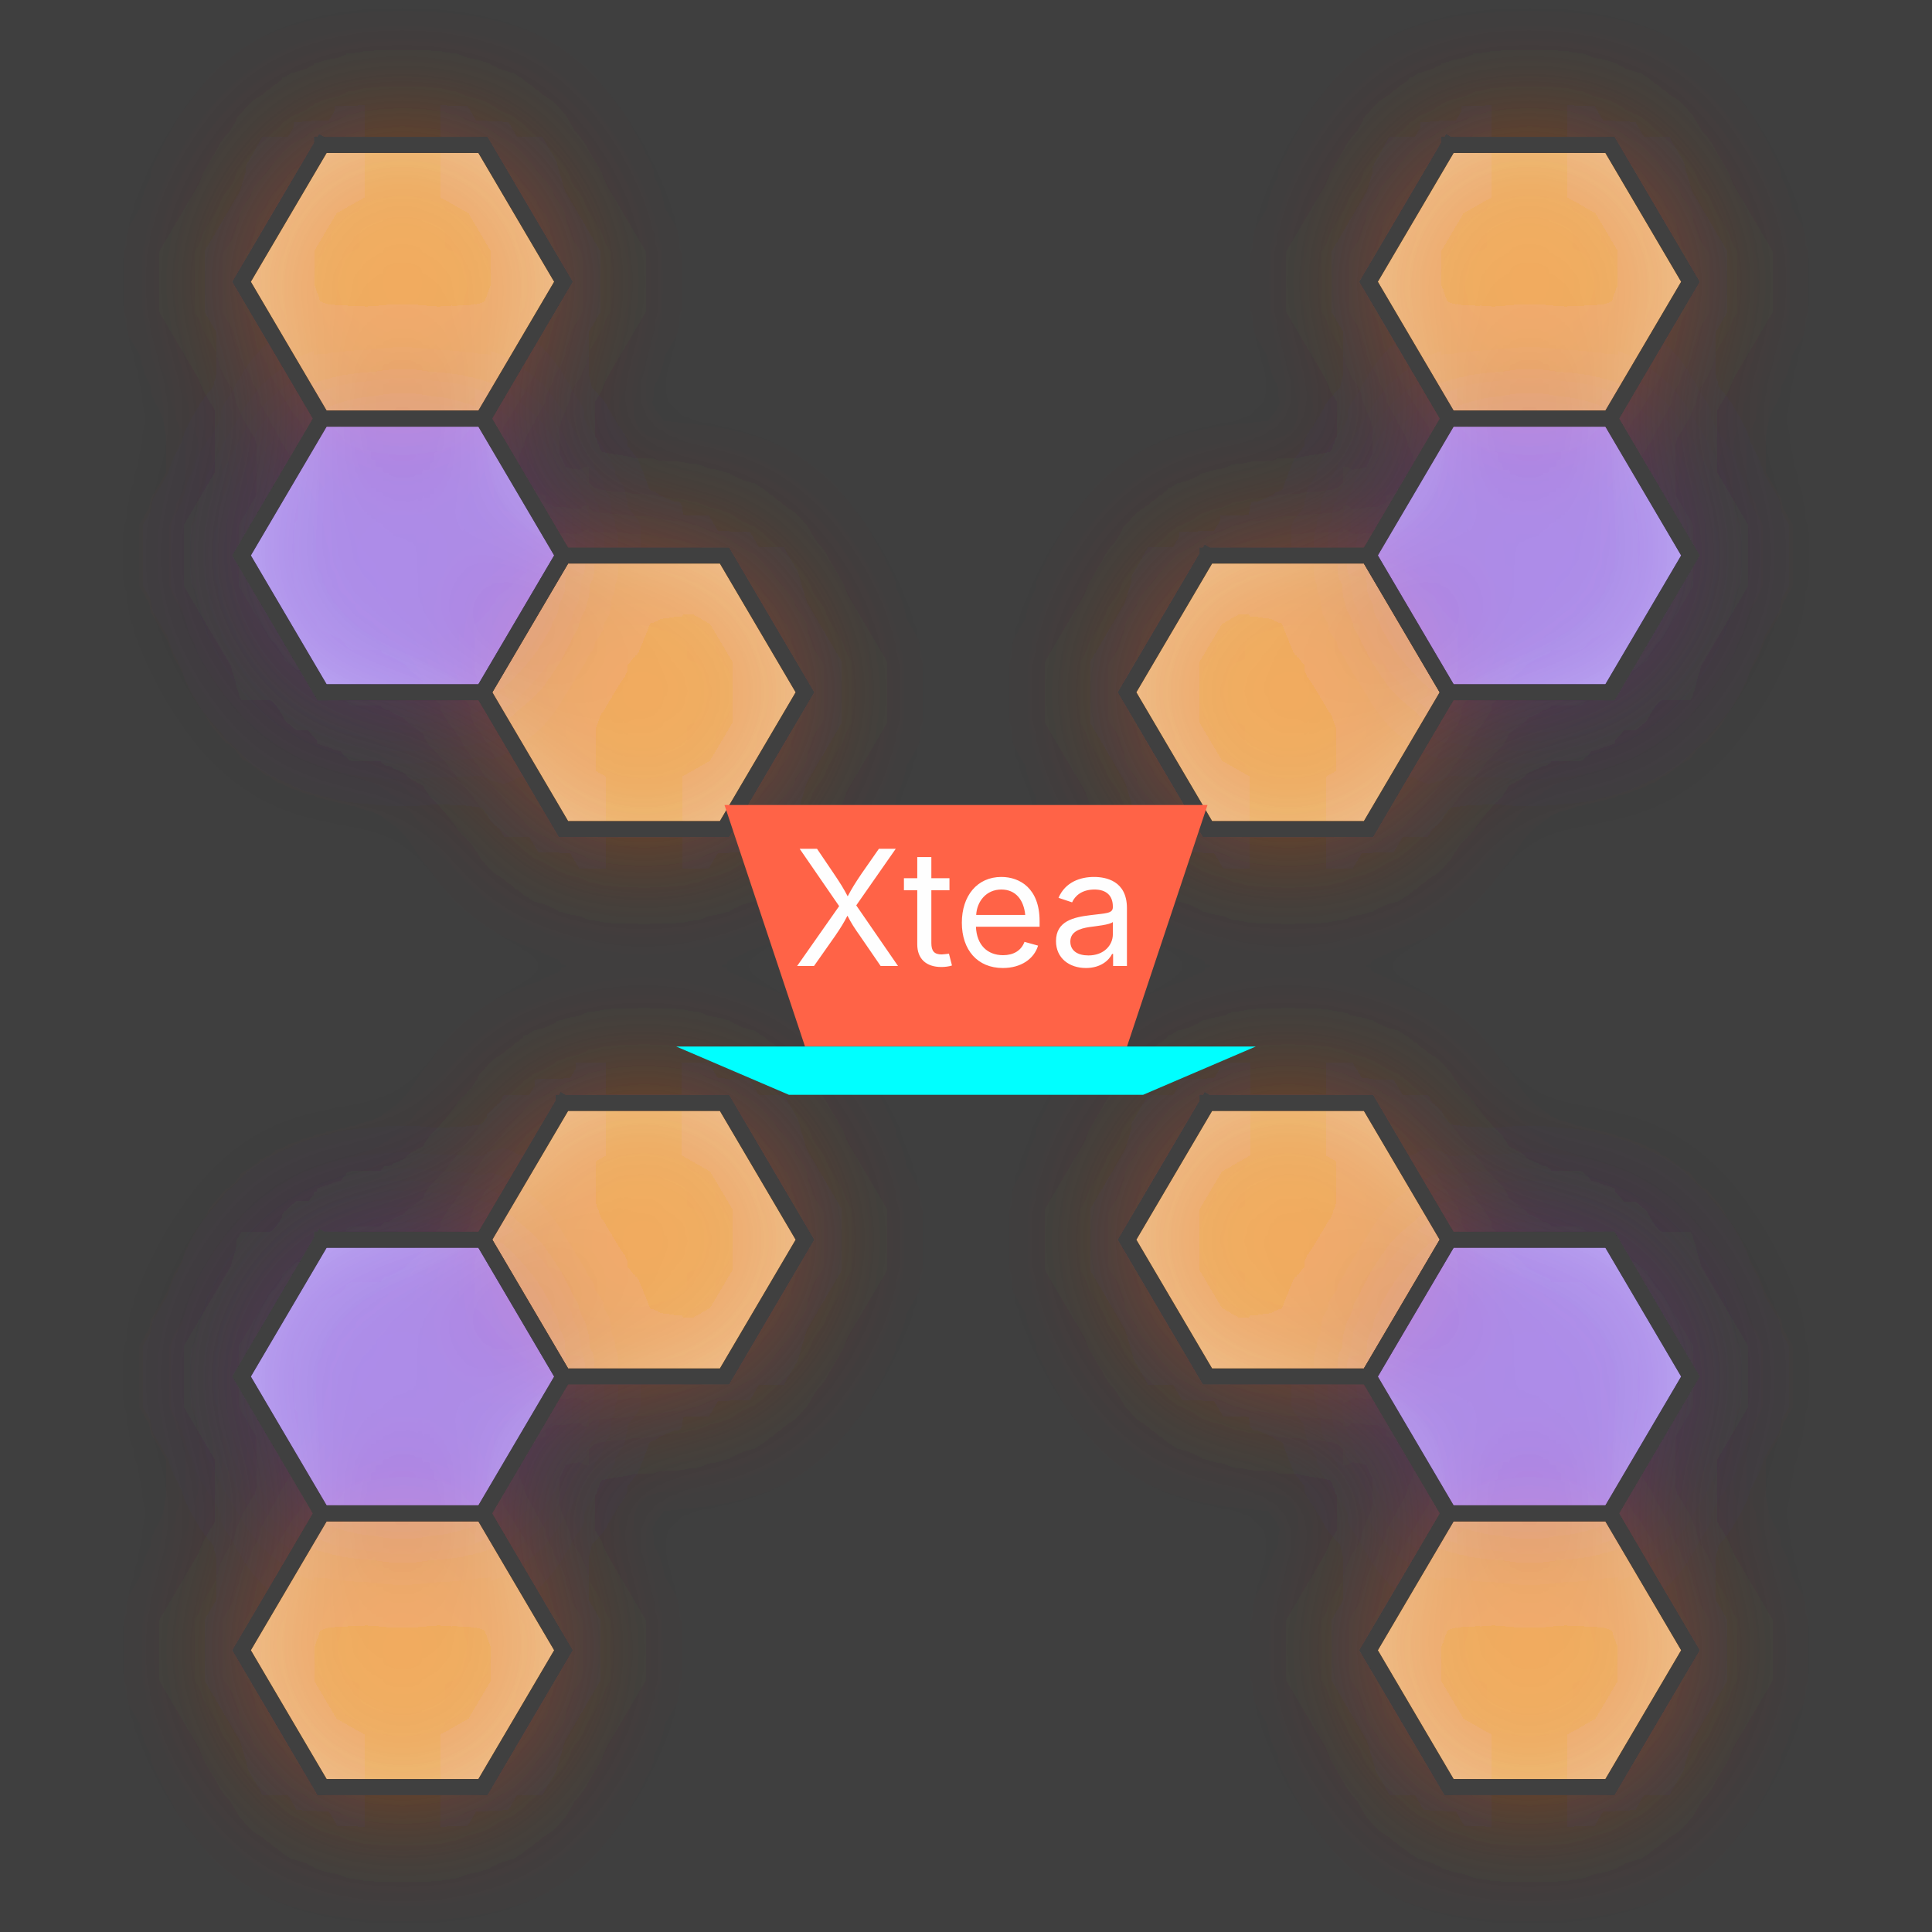
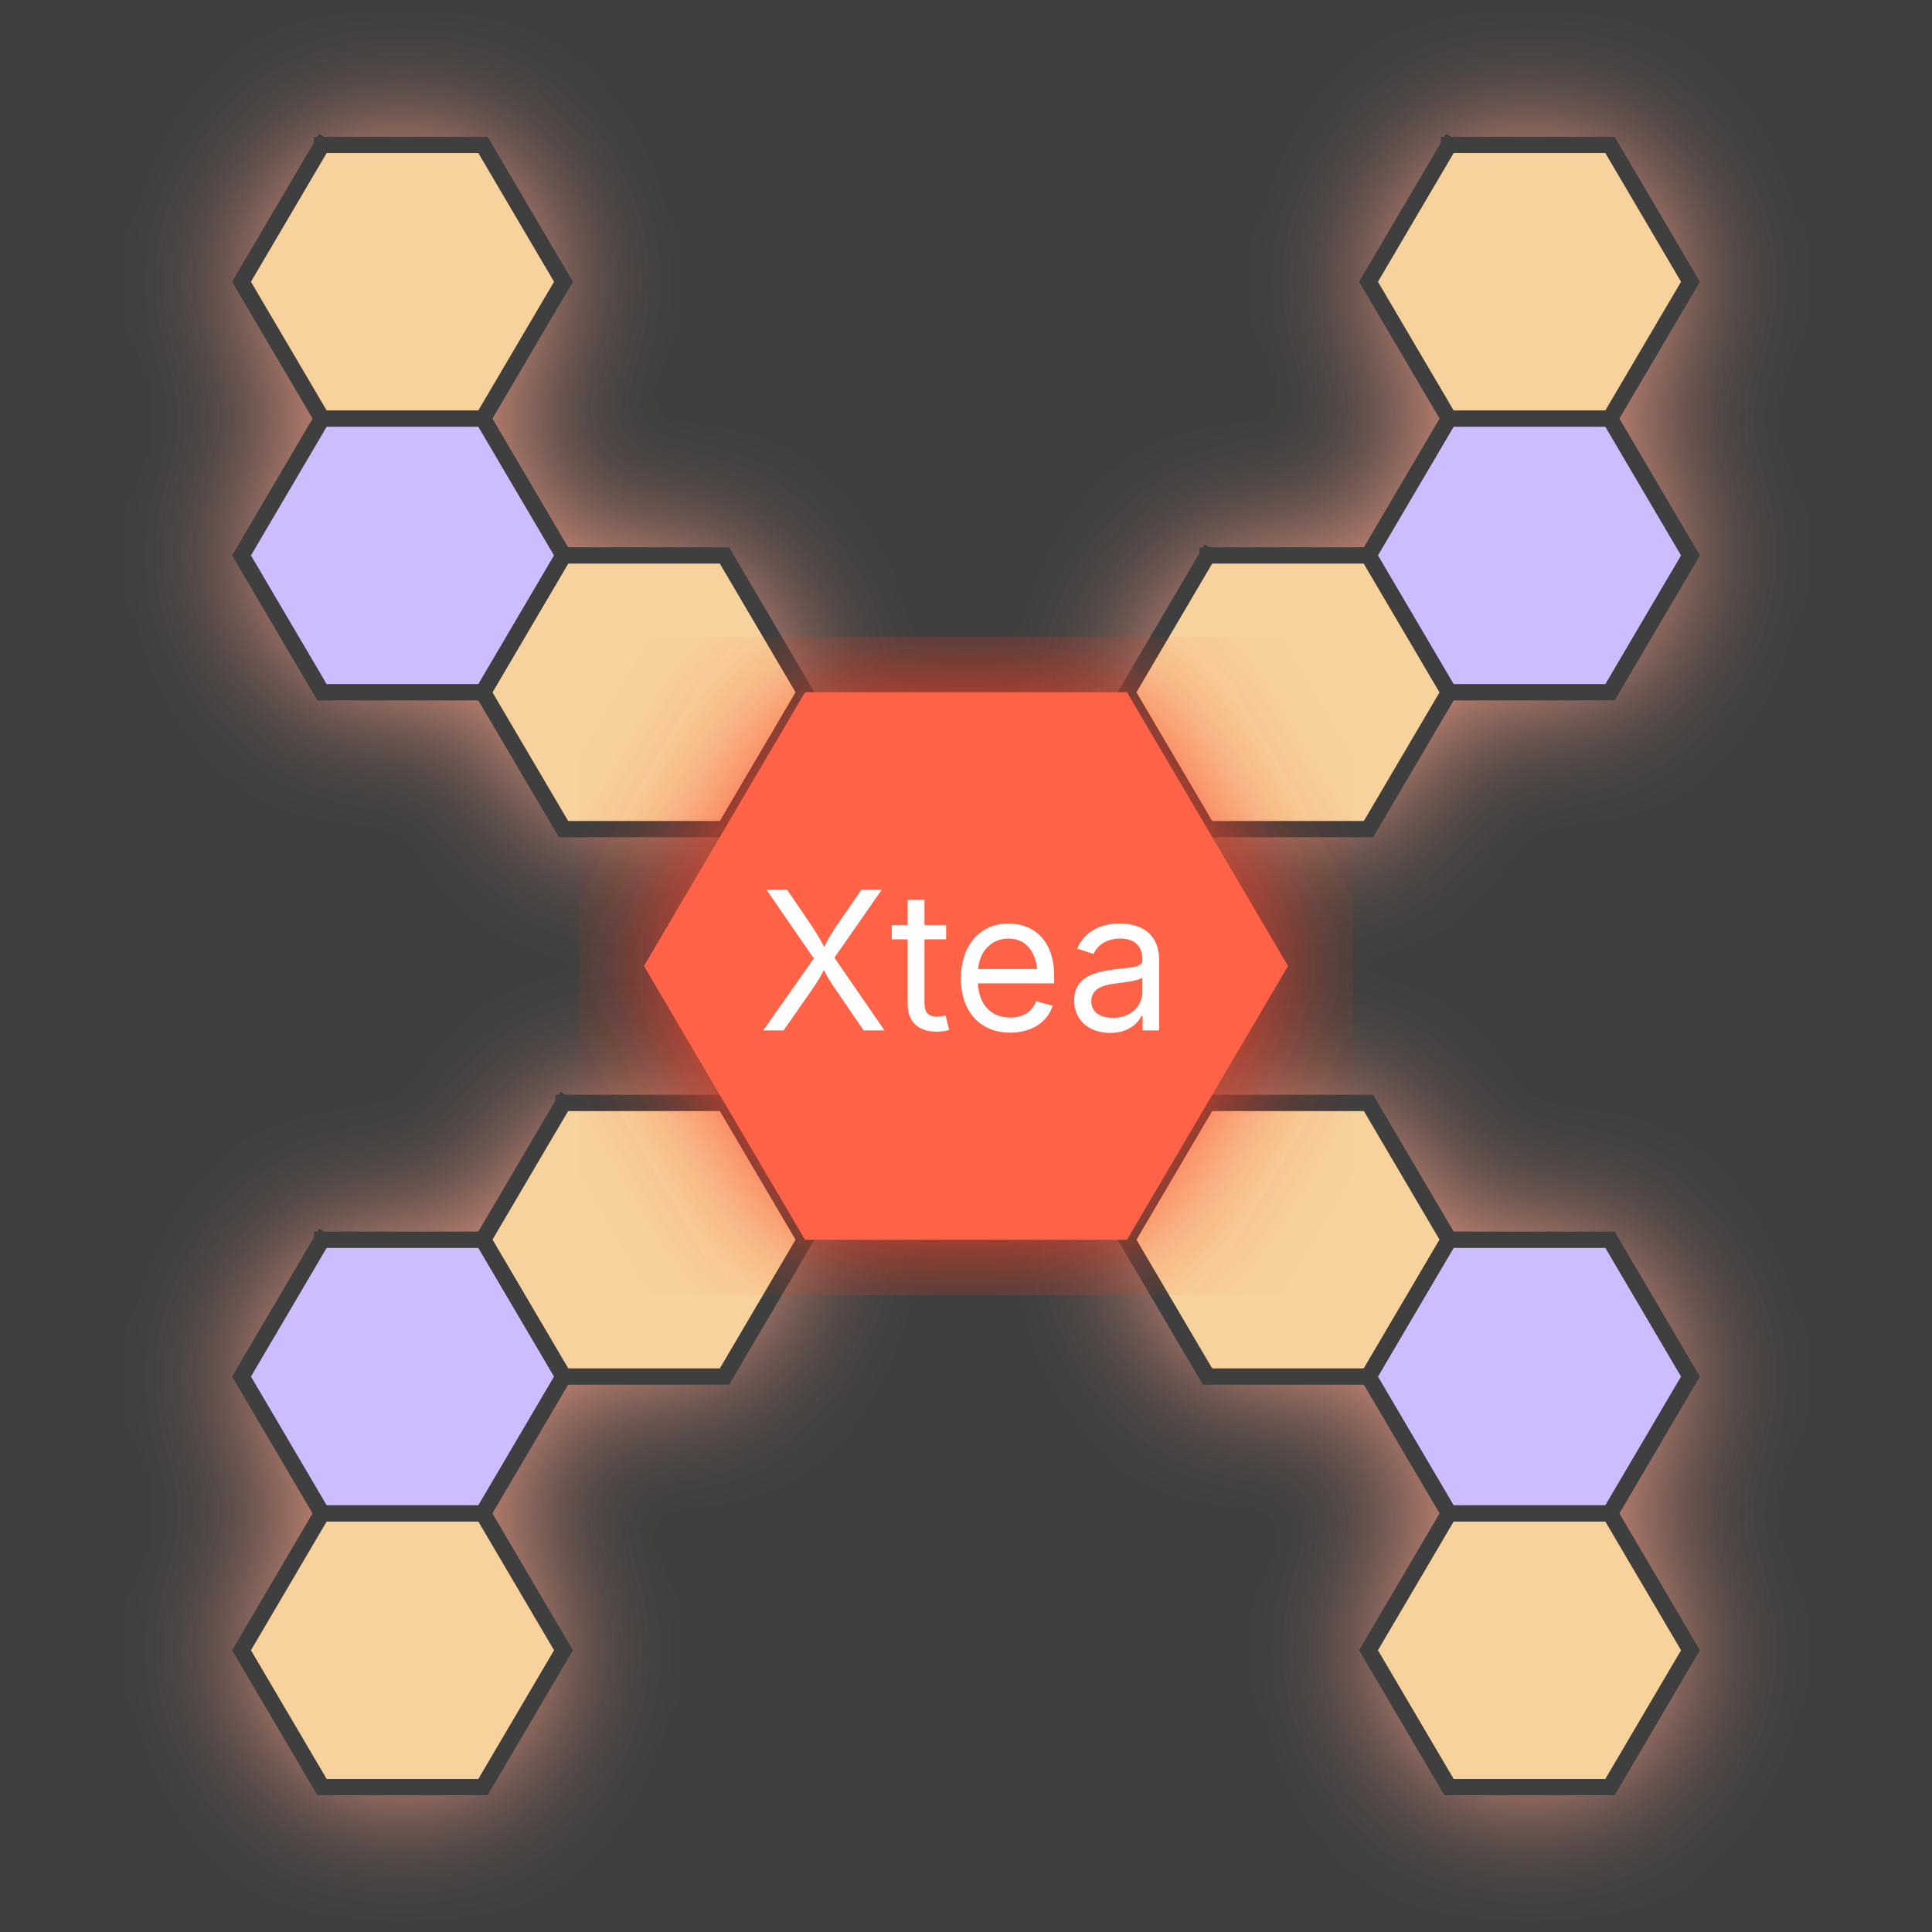
<svg xmlns="http://www.w3.org/2000/svg" width="120" height="120">
  <g id="group-back">
    <rect id="back-global" x="0" y="0" width="120" height="120" fill="#3f3f3f" stroke="none" />
  </g>
-   <g id="group-hive" fill="#fefefe" stroke="#3f3f3f" stroke-width="1" stroke-linecap="square" stroke-miterlimit="100">
+   <g id="group-hive" stroke-linecap="square" stroke-miterlimit="100" stroke="#3f3f3f" stroke-width="1" fill="#fefefe" filter="url(#filter-light)">
    <path id="hive-tr-1" d="M60,60 m15,-25.5 l10,0 l5,8.5 l-5,8.5 l-10,0 l-5,-8.5 l5,-8.5" />
    <path id="hive-tr-2" d="M60,60 m30,-34 l10,0 l5,8.5 l-5,8.5 l-10,0 l-5,-8.5 l5,-8.5" />
    <path id="hive-tr-3" d="M60,60 m30,-51 l10,0 l5,8.5 l-5,8.5 l-10,0 l-5,-8.5 l5,-8.5" />
    <path id="hive-tl-1" d="M60,60 m-25,-25.5 l10,0 l5,8.5 l-5,8.5 l-10,0 l-5,-8.5 l5,-8.5" />
    <path id="hive-tl-2" d="M60,60 m-40,-34 l10,0 l5,8.5 l-5,8.5 l-10,0 l-5,-8.5 l5,-8.5" />
    <path id="hive-tl-3" d="M60,60 m-40,-51 l10,0 l5,8.5 l-5,8.5 l-10,0 l-5,-8.5 l5,-8.5" />
    <path id="hive-br-1" d="M60,60 m15,8.5 l10,0 l5,8.5 l-5,8.5 l-10,0 l-5,-8.5 l5,-8.5" />
    <path id="hive-br-2" d="M60,60 m30,17 l10,0 l5,8.5 l-5,8.5 l-10,0 l-5,-8.5 l5,-8.5" />
    <path id="hive-br-3" d="M60,60 m30,34 l10,0 l5,8.5 l-5,8.5 l-10,0 l-5,-8.5 l5,-8.5" />
    <path id="hive-bl-1" d="M60,60 m-25,8.5 l10,0 l5,8.5 l-5,8.5 l-10,0 l-5,-8.5 l5,-8.5" />
    <path id="hive-bl-2" d="M60,60 m-40,17 l10,0 l5,8.5 l-5,8.5 l-10,0 l-5,-8.5 l5,-8.5" />
    <path id="hive-bl-3" d="M60,60 m-40,34 l10,0 l5,8.5 l-5,8.5 l-10,0 l-5,-8.5 l5,-8.5" />
  </g>
-   <g id="group-color" fill="#fefefe" stroke="#3f3f3f" stroke-width="1" stroke-linecap="square" stroke-miterlimit="100" filter="url(#filter-light)">
-     <path id="color-tr-1" d="M60,60 m15,-25.5 l10,0 l5,8.5 l-5,8.5 l-10,0 l-5,-8.5 l5,-8.5" fill="#ec8b00" fill-opacity="0.382" />
-     <path id="color-tr-2" d="M60,60 m30,-34 l10,0 l5,8.5 l-5,8.5 l-10,0 l-5,-8.5 l5,-8.5" fill="#7f52ff" fill-opacity="0.382" />
-     <path id="color-tr-3" d="M60,60 m30,-51 l10,0 l5,8.5 l-5,8.5 l-10,0 l-5,-8.5 l5,-8.5" fill="#ec8b00" fill-opacity="0.382" />
-     <path id="color-tl-1" d="M60,60 m-25,-25.5 l10,0 l5,8.5 l-5,8.5 l-10,0 l-5,-8.5 l5,-8.5" fill="#ec8b00" fill-opacity="0.382" />
-     <path id="color-tl-2" d="M60,60 m-40,-34 l10,0 l5,8.5 l-5,8.5 l-10,0 l-5,-8.5 l5,-8.5" fill="#7f52ff" fill-opacity="0.382" />
-     <path id="color-tl-3" d="M60,60 m-40,-51 l10,0 l5,8.5 l-5,8.5 l-10,0 l-5,-8.5 l5,-8.5" fill="#ec8b00" fill-opacity="0.382" />
-     <path id="color-br-1" d="M60,60 m15,8.5 l10,0 l5,8.5 l-5,8.5 l-10,0 l-5,-8.5 l5,-8.5" fill="#ec8b00" fill-opacity="0.382" />
-     <path id="color-br-2" d="M60,60 m30,17 l10,0 l5,8.5 l-5,8.5 l-10,0 l-5,-8.5 l5,-8.5" fill="#7f52ff" fill-opacity="0.382" />
-     <path id="color-br-3" d="M60,60 m30,34 l10,0 l5,8.5 l-5,8.5 l-10,0 l-5,-8.5 l5,-8.5" fill="#ec8b00" fill-opacity="0.382" />
-     <path id="color-bl-1" d="M60,60 m-25,8.5 l10,0 l5,8.5 l-5,8.5 l-10,0 l-5,-8.5 l5,-8.5" fill="#ec8b00" fill-opacity="0.382" />
-     <path id="color-bl-2" d="M60,60 m-40,17 l10,0 l5,8.5 l-5,8.5 l-10,0 l-5,-8.5 l5,-8.5" fill="#7f52ff" fill-opacity="0.382" />
-     <path id="color-bl-3" d="M60,60 m-40,34 l10,0 l5,8.5 l-5,8.5 l-10,0 l-5,-8.5 l5,-8.5" fill="#ec8b00" fill-opacity="0.382" />
+   <g id="group-color" stroke-linecap="square" stroke-miterlimit="100" stroke="#3f3f3f" stroke-width="1" fill-opacity="0.382">
+     <path id="color-tr-1" d="M60,60 m15,-25.5 l10,0 l5,8.5 l-5,8.5 l-10,0 l-5,-8.5 l5,-8.5" fill="#ec8b00" />
+     <path id="color-tr-2" d="M60,60 m30,-34 l10,0 l5,8.5 l-5,8.5 l-10,0 l-5,-8.5 l5,-8.5" fill="#7f52ff" />
+     <path id="color-tr-3" d="M60,60 m30,-51 l10,0 l5,8.5 l-5,8.5 l-10,0 l-5,-8.5 l5,-8.5" fill="#ec8b00" />
+     <path id="color-tl-1" d="M60,60 m-25,-25.5 l10,0 l5,8.5 l-5,8.5 l-10,0 l-5,-8.5 l5,-8.5" fill="#ec8b00" />
+     <path id="color-tl-2" d="M60,60 m-40,-34 l10,0 l5,8.5 l-5,8.5 l-10,0 l-5,-8.5 l5,-8.5" fill="#7f52ff" />
+     <path id="color-tl-3" d="M60,60 m-40,-51 l10,0 l5,8.5 l-5,8.5 l-10,0 l-5,-8.5 l5,-8.5" fill="#ec8b00" />
+     <path id="color-br-1" d="M60,60 m15,8.5 l10,0 l5,8.5 l-5,8.5 l-10,0 l-5,-8.5 l5,-8.5" fill="#ec8b00" />
+     <path id="color-br-2" d="M60,60 m30,17 l10,0 l5,8.5 l-5,8.5 l-10,0 l-5,-8.5 l5,-8.5" fill="#7f52ff" />
+     <path id="color-br-3" d="M60,60 m30,34 l10,0 l5,8.5 l-5,8.5 l-10,0 l-5,-8.5 l5,-8.5" fill="#ec8b00" />
+     <path id="color-bl-1" d="M60,60 m-25,8.5 l10,0 l5,8.5 l-5,8.5 l-10,0 l-5,-8.5 l5,-8.5" fill="#ec8b00" />
+     <path id="color-bl-2" d="M60,60 m-40,17 l10,0 l5,8.5 l-5,8.5 l-10,0 l-5,-8.5 l5,-8.5" fill="#7f52ff" />
+     <path id="color-bl-3" d="M60,60 m-40,34 l10,0 l5,8.5 l-5,8.5 l-10,0 l-5,-8.5 l5,-8.5" fill="#ec8b00" />
  </g>
  <g id="group-title">
-     <path id="title-cup" d="M60,60 m-15,-10 l30,0 l-5,15 l-20,0 z" fill="Tomato" stroke="none" />
-     <path id="title-tray" d="M60,60 m-18,5 l36,0 l-7,3 l-22,0 z" fill="Cyan" stroke="none" />
-     <text id="title-xtea" x="60" y="60" text-anchor="middle" font-family="Inter,Arial,sans-serif" font-size="10" fill="#fefefe">
+     <path id="title-back" d="M60,60 m-10,-17 l20,0 l10,17 l-10,17 l-20,0 l-10,-17 l10,-17" stroke-linecap="square" stroke-miterlimit="100" stroke="none" fill="Tomato" filter="url(#filter-light)" />
+     <text id="title-xtea" x="60" y="64" text-anchor="middle" font-family="Inter,Arial,sans-serif" font-size="12" fill="#fefefe">
      Xtea
    </text>
  </g>
  <defs>
    <filter id="filter-light">
      <feColorMatrix result="colorOut" in="SourceGraphic" values="1 0 0 0 0                              0 0.388 0 0 0                              0 0 0.278 0 0                              0 0 0 1 0" />
      <feGaussianBlur result="blurOut" in="colorOut" stdDeviation="4" />
      <feBlend in="SourceGraphic" in2="blurOut" mode="normal" />
    </filter>
  </defs>
</svg>
